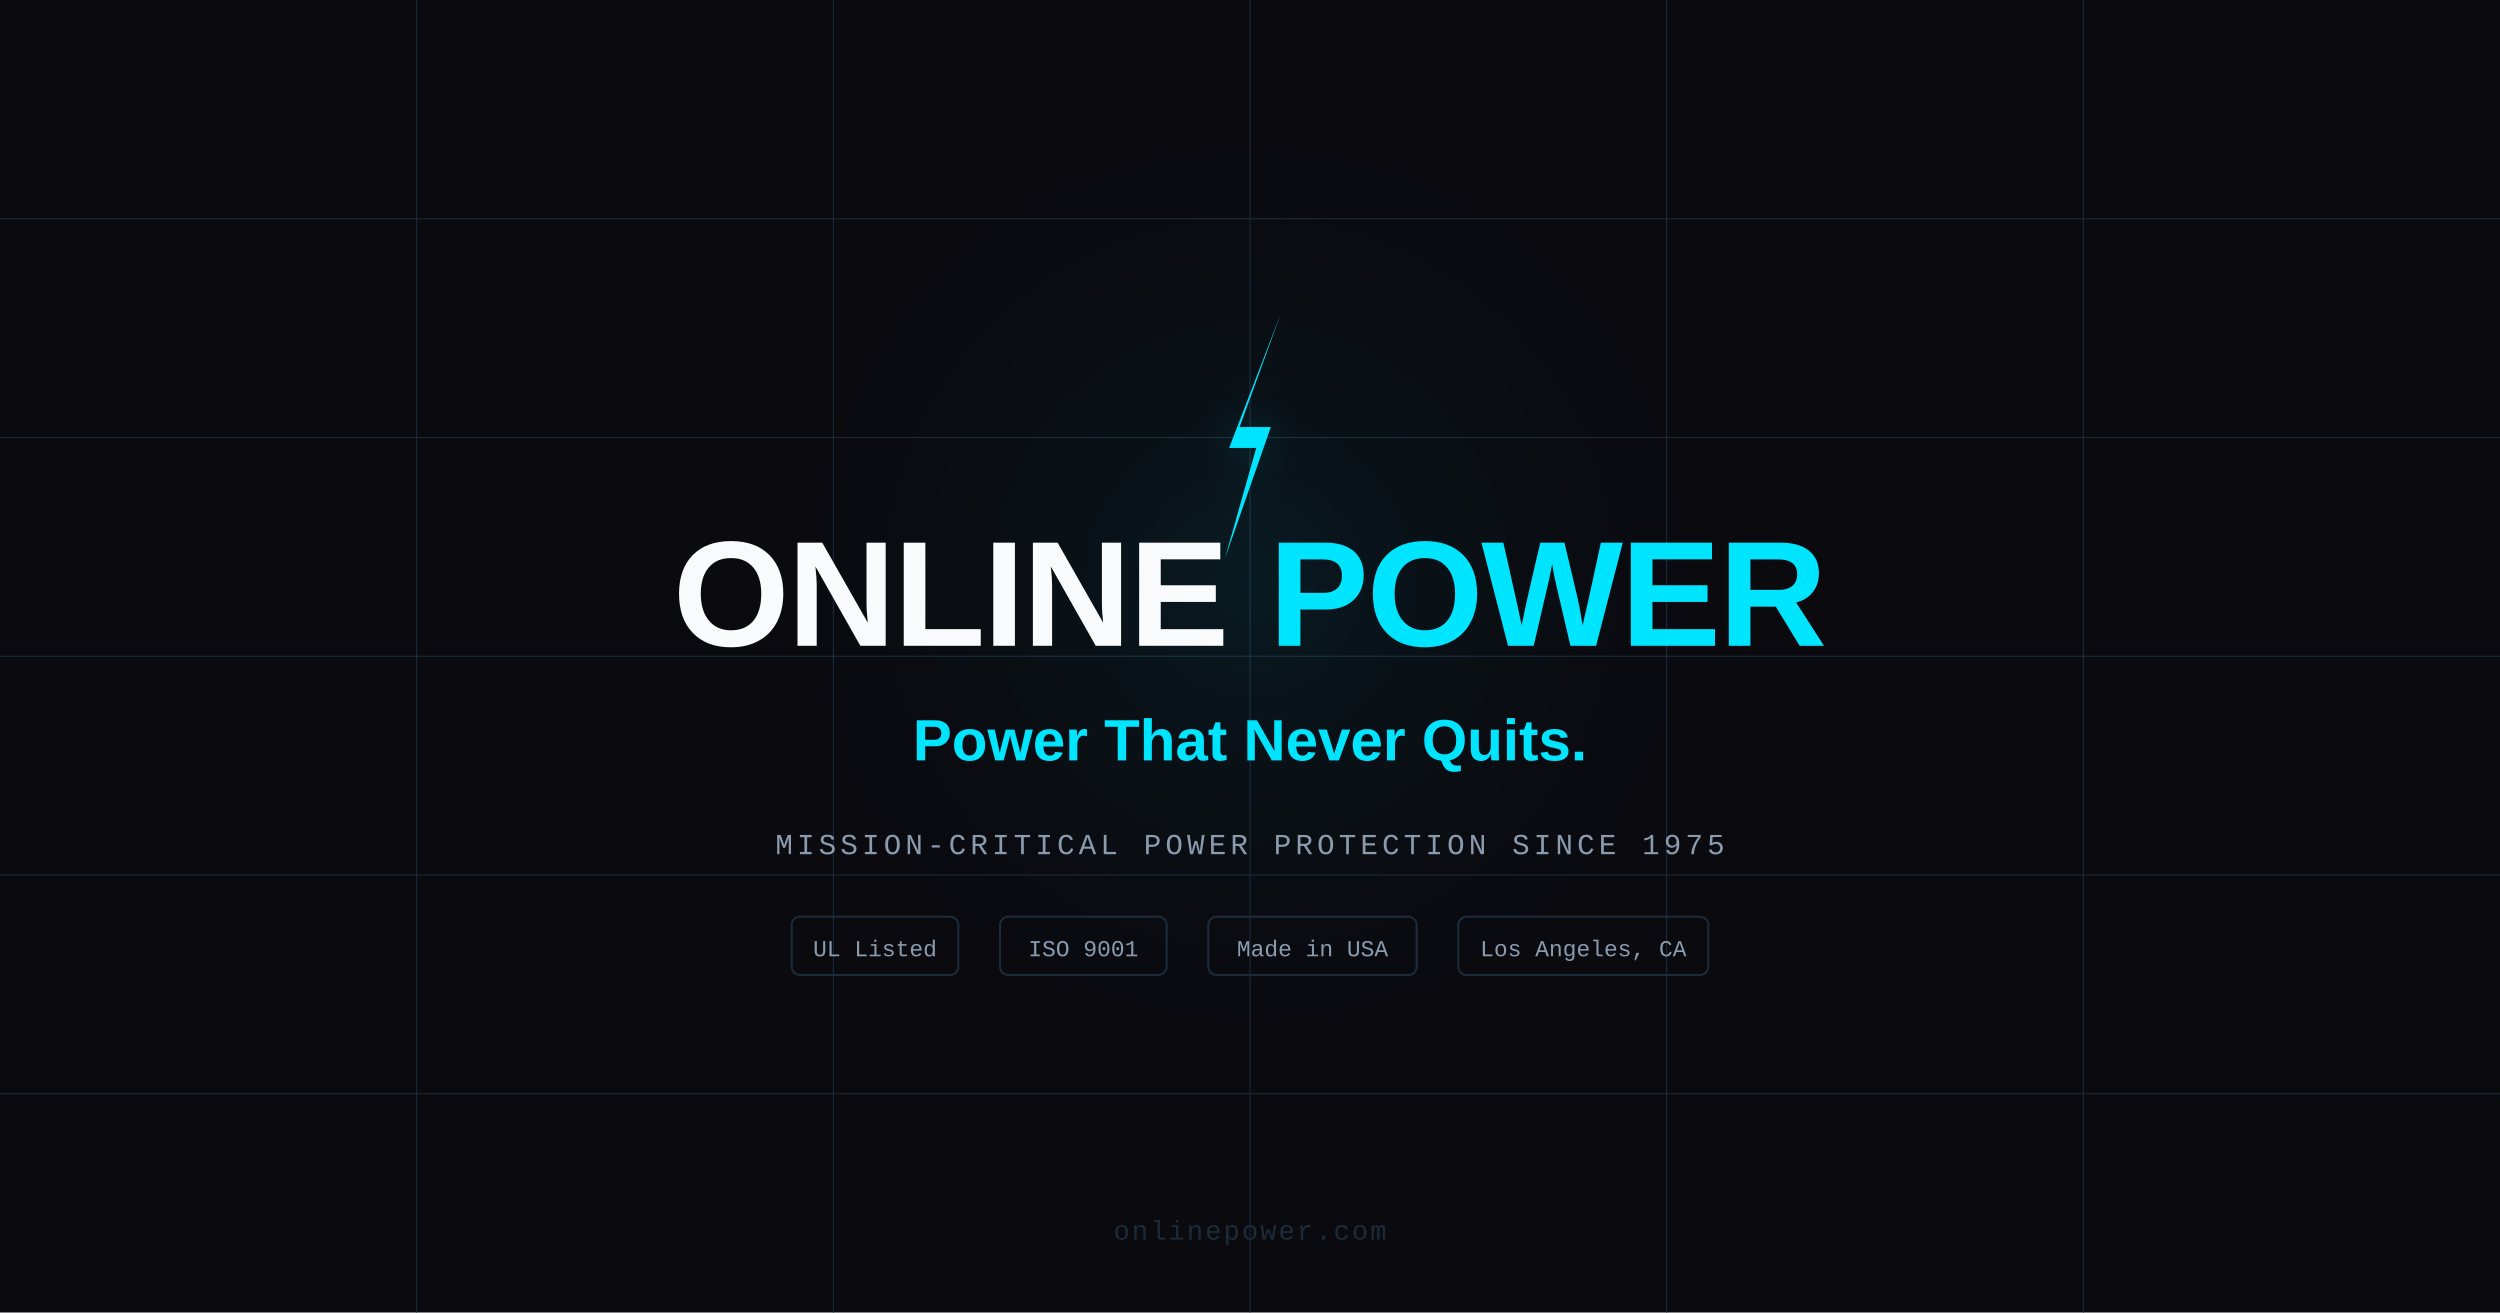
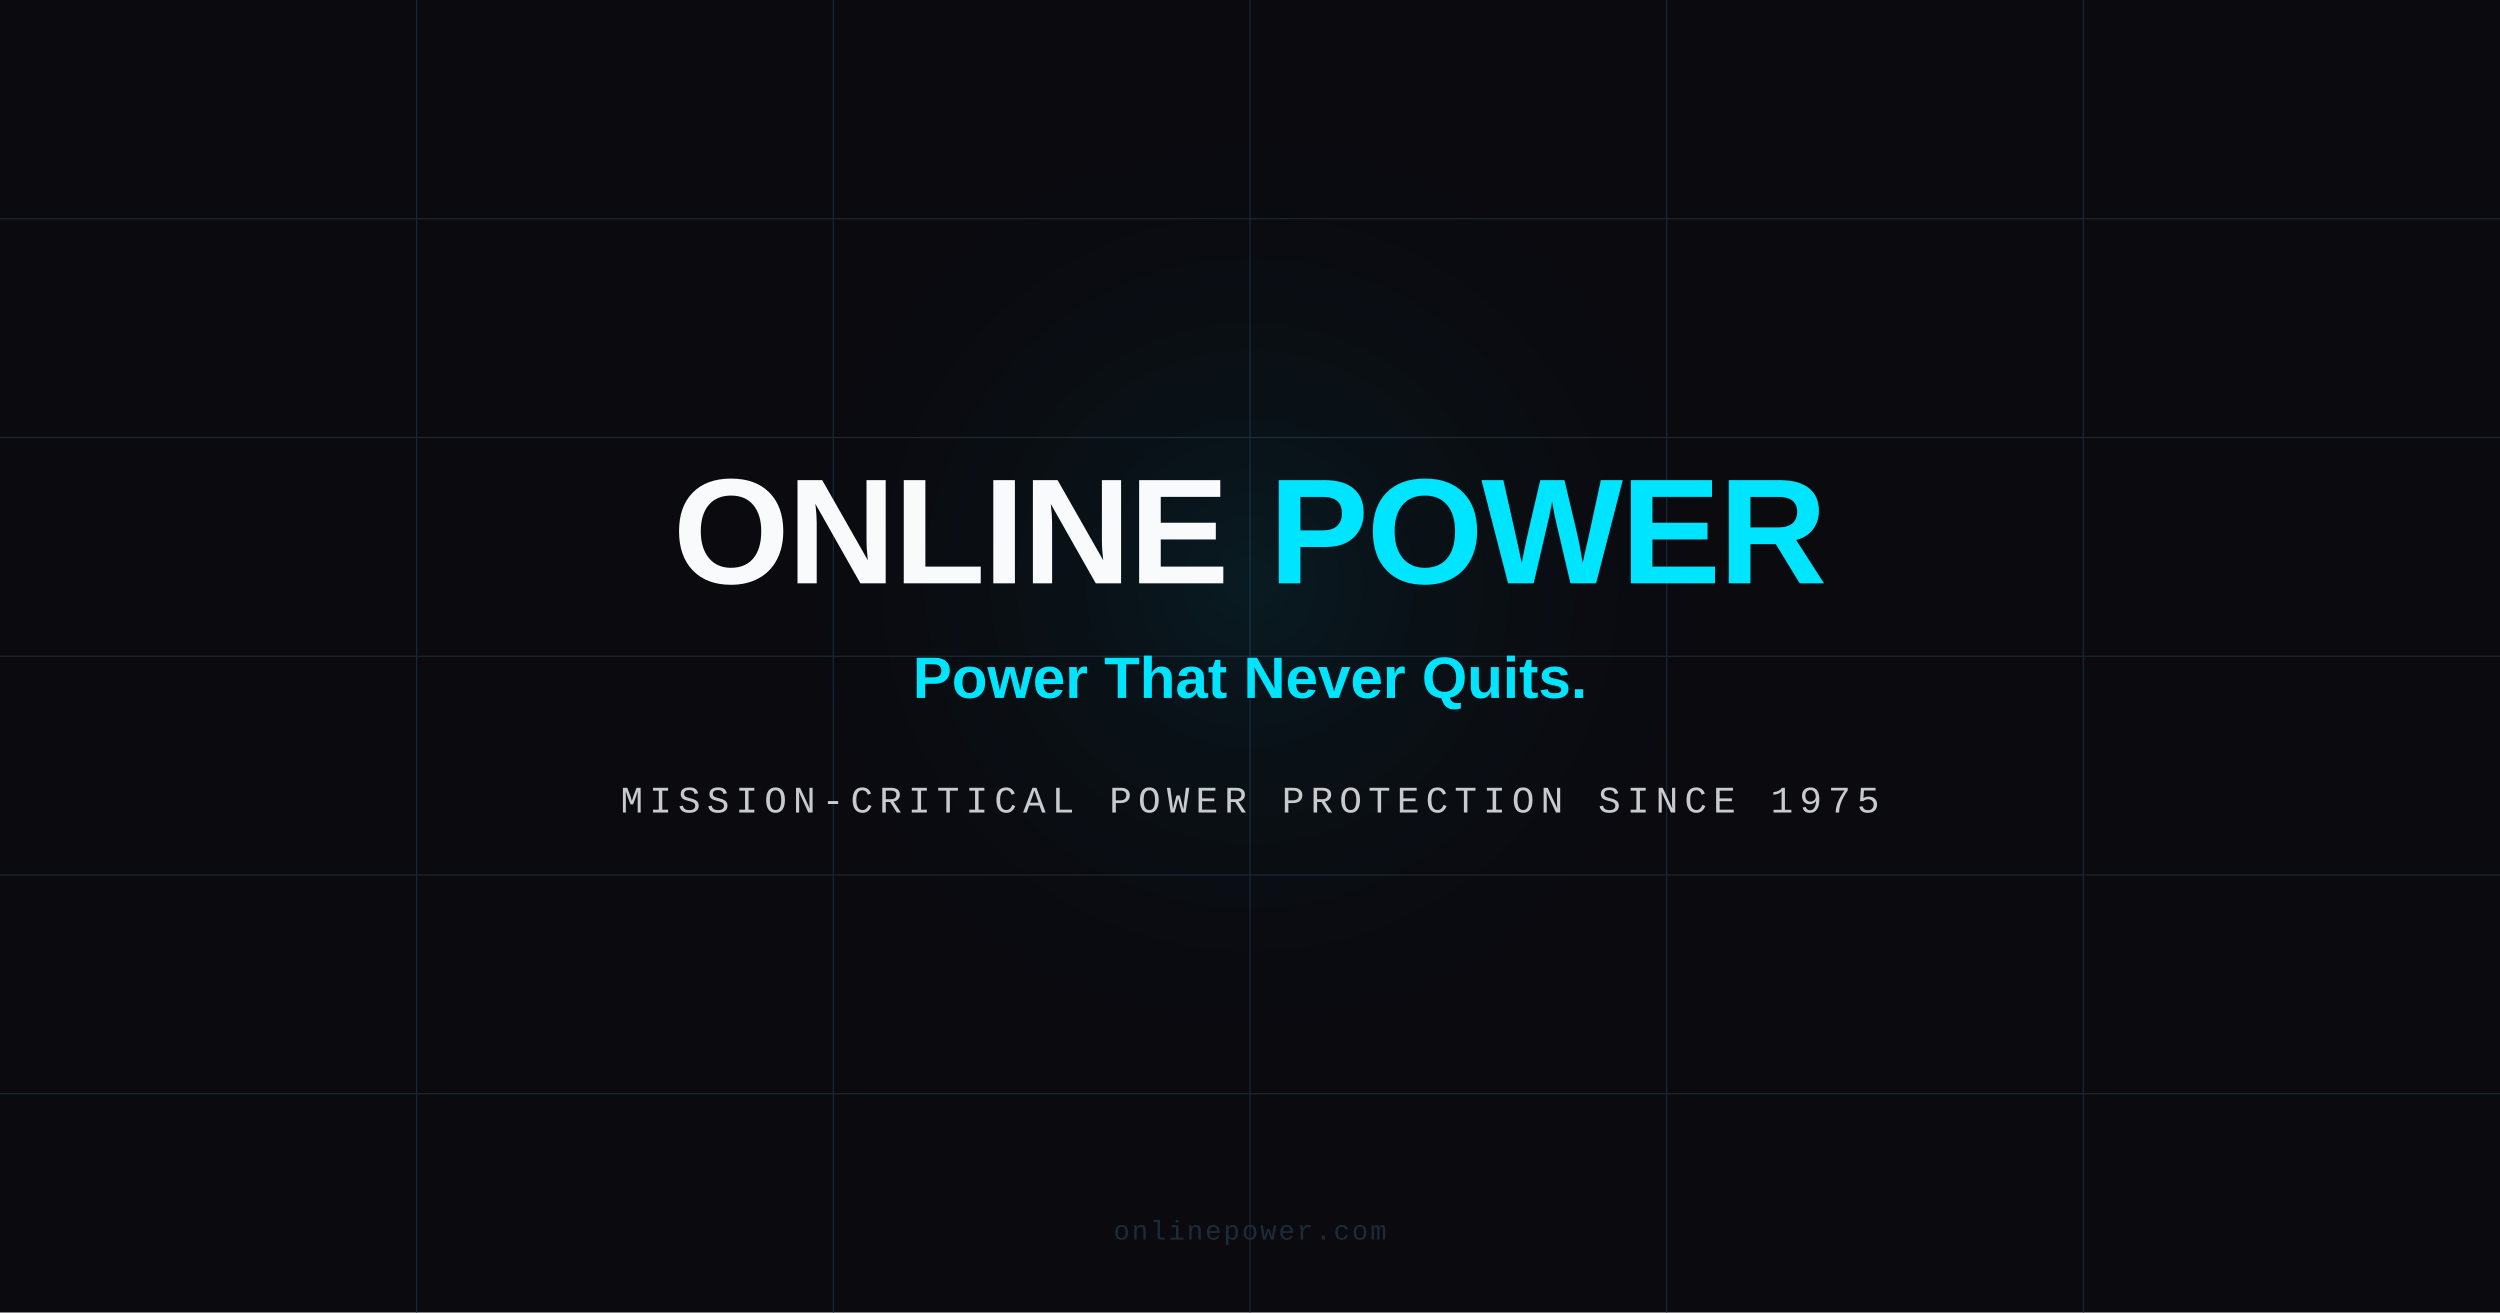
<svg xmlns="http://www.w3.org/2000/svg" width="1200" height="630" viewBox="0 0 1200 630">
  <defs>
    <radialGradient id="glow" cx="50%" cy="50%" r="40%">
      <stop offset="0%" stop-color="#00E5FF" stop-opacity="0.08" />
      <stop offset="100%" stop-color="#0A0A0F" stop-opacity="0" />
    </radialGradient>
  </defs>
  <rect width="1200" height="630" fill="#0A0A0F" />
  <line x1="0" y1="105" x2="1200" y2="105" stroke="#1C2B3A" stroke-width="0.5" />
  <line x1="0" y1="210" x2="1200" y2="210" stroke="#1C2B3A" stroke-width="0.5" />
  <line x1="0" y1="315" x2="1200" y2="315" stroke="#1C2B3A" stroke-width="0.5" />
  <line x1="0" y1="420" x2="1200" y2="420" stroke="#1C2B3A" stroke-width="0.5" />
  <line x1="0" y1="525" x2="1200" y2="525" stroke="#1C2B3A" stroke-width="0.5" />
  <line x1="200" y1="0" x2="200" y2="630" stroke="#1C2B3A" stroke-width="0.5" />
  <line x1="400" y1="0" x2="400" y2="630" stroke="#1C2B3A" stroke-width="0.5" />
  <line x1="600" y1="0" x2="600" y2="630" stroke="#1C2B3A" stroke-width="0.5" />
  <line x1="800" y1="0" x2="800" y2="630" stroke="#1C2B3A" stroke-width="0.5" />
  <line x1="1000" y1="0" x2="1000" y2="630" stroke="#1C2B3A" stroke-width="0.5" />
  <circle cx="600" cy="280" r="300" fill="url(#glow)" />
-   <path d="M612 155 L590 210 L608 210 L586 265" stroke="none" fill="none" />
-   <path d="M615 150 L595 205 L610 205 L588 268 L603 215 L590 215 L615 150Z" fill="#00E5FF" />
-   <path d="M615 150 L595 205 L610 205 L588 268 L603 215 L590 215 L615 150Z" fill="#00E5FF" opacity="0.15" filter="url(#boltGlow)" />
-   <defs>
-     <filter id="boltGlow" x="-50%" y="-50%" width="200%" height="200%">
-       <feGaussianBlur stdDeviation="8" result="blur" />
-       <feMerge>
-         <feMergeNode in="blur" />
-         <feMergeNode in="SourceGraphic" />
-       </feMerge>
-     </filter>
-   </defs>
-   <text x="600" y="310" text-anchor="middle" font-family="Arial Black, Arial, Helvetica, sans-serif" font-size="72" font-weight="900" fill="#F8FAFC" letter-spacing="-1">ONLINE <tspan fill="#00E5FF">POWER</tspan>
+   <text x="600" y="280" text-anchor="middle" font-family="Arial Black, Arial, Helvetica, sans-serif" font-size="72" font-weight="900" fill="#F8FAFC" letter-spacing="-1">ONLINE <tspan fill="#00E5FF">POWER</tspan>
  </text>
-   <text x="600" y="365" text-anchor="middle" font-family="Arial, Helvetica, sans-serif" font-size="28" font-weight="700" fill="#00E5FF">Power That Never Quits.</text>
-   <text x="600" y="410" text-anchor="middle" font-family="Courier New, monospace" font-size="14" fill="#8A9BAE" letter-spacing="2">MISSION-CRITICAL POWER PROTECTION SINCE 1975</text>
-   <rect x="380" y="440" width="80" height="28" rx="4" fill="none" stroke="#1C2B3A" stroke-width="1" />
-   <text x="420" y="459" text-anchor="middle" font-family="Courier New, monospace" font-size="11" fill="#8A9BAE">UL Listed</text>
-   <rect x="480" y="440" width="80" height="28" rx="4" fill="none" stroke="#1C2B3A" stroke-width="1" />
-   <text x="520" y="459" text-anchor="middle" font-family="Courier New, monospace" font-size="11" fill="#8A9BAE">ISO 9001</text>
-   <rect x="580" y="440" width="100" height="28" rx="4" fill="none" stroke="#1C2B3A" stroke-width="1" />
-   <text x="630" y="459" text-anchor="middle" font-family="Courier New, monospace" font-size="11" fill="#8A9BAE">Made in USA</text>
-   <rect x="700" y="440" width="120" height="28" rx="4" fill="none" stroke="#1C2B3A" stroke-width="1" />
-   <text x="760" y="459" text-anchor="middle" font-family="Courier New, monospace" font-size="11" fill="#8A9BAE">Los Angeles, CA</text>
+   <text x="600" y="335" text-anchor="middle" font-family="Arial, Helvetica, sans-serif" font-size="28" font-weight="700" fill="#00E5FF">Power That Never Quits.</text>
+   <text x="600" y="390" text-anchor="middle" font-family="Courier New, monospace" font-size="18" fill="#F8FAFC" letter-spacing="3" opacity="0.8">MISSION-CRITICAL POWER PROTECTION SINCE 1975</text>
  <text x="600" y="595" text-anchor="middle" font-family="Courier New, monospace" font-size="13" fill="#1C2B3A" letter-spacing="1">onlinepower.com</text>
</svg>
